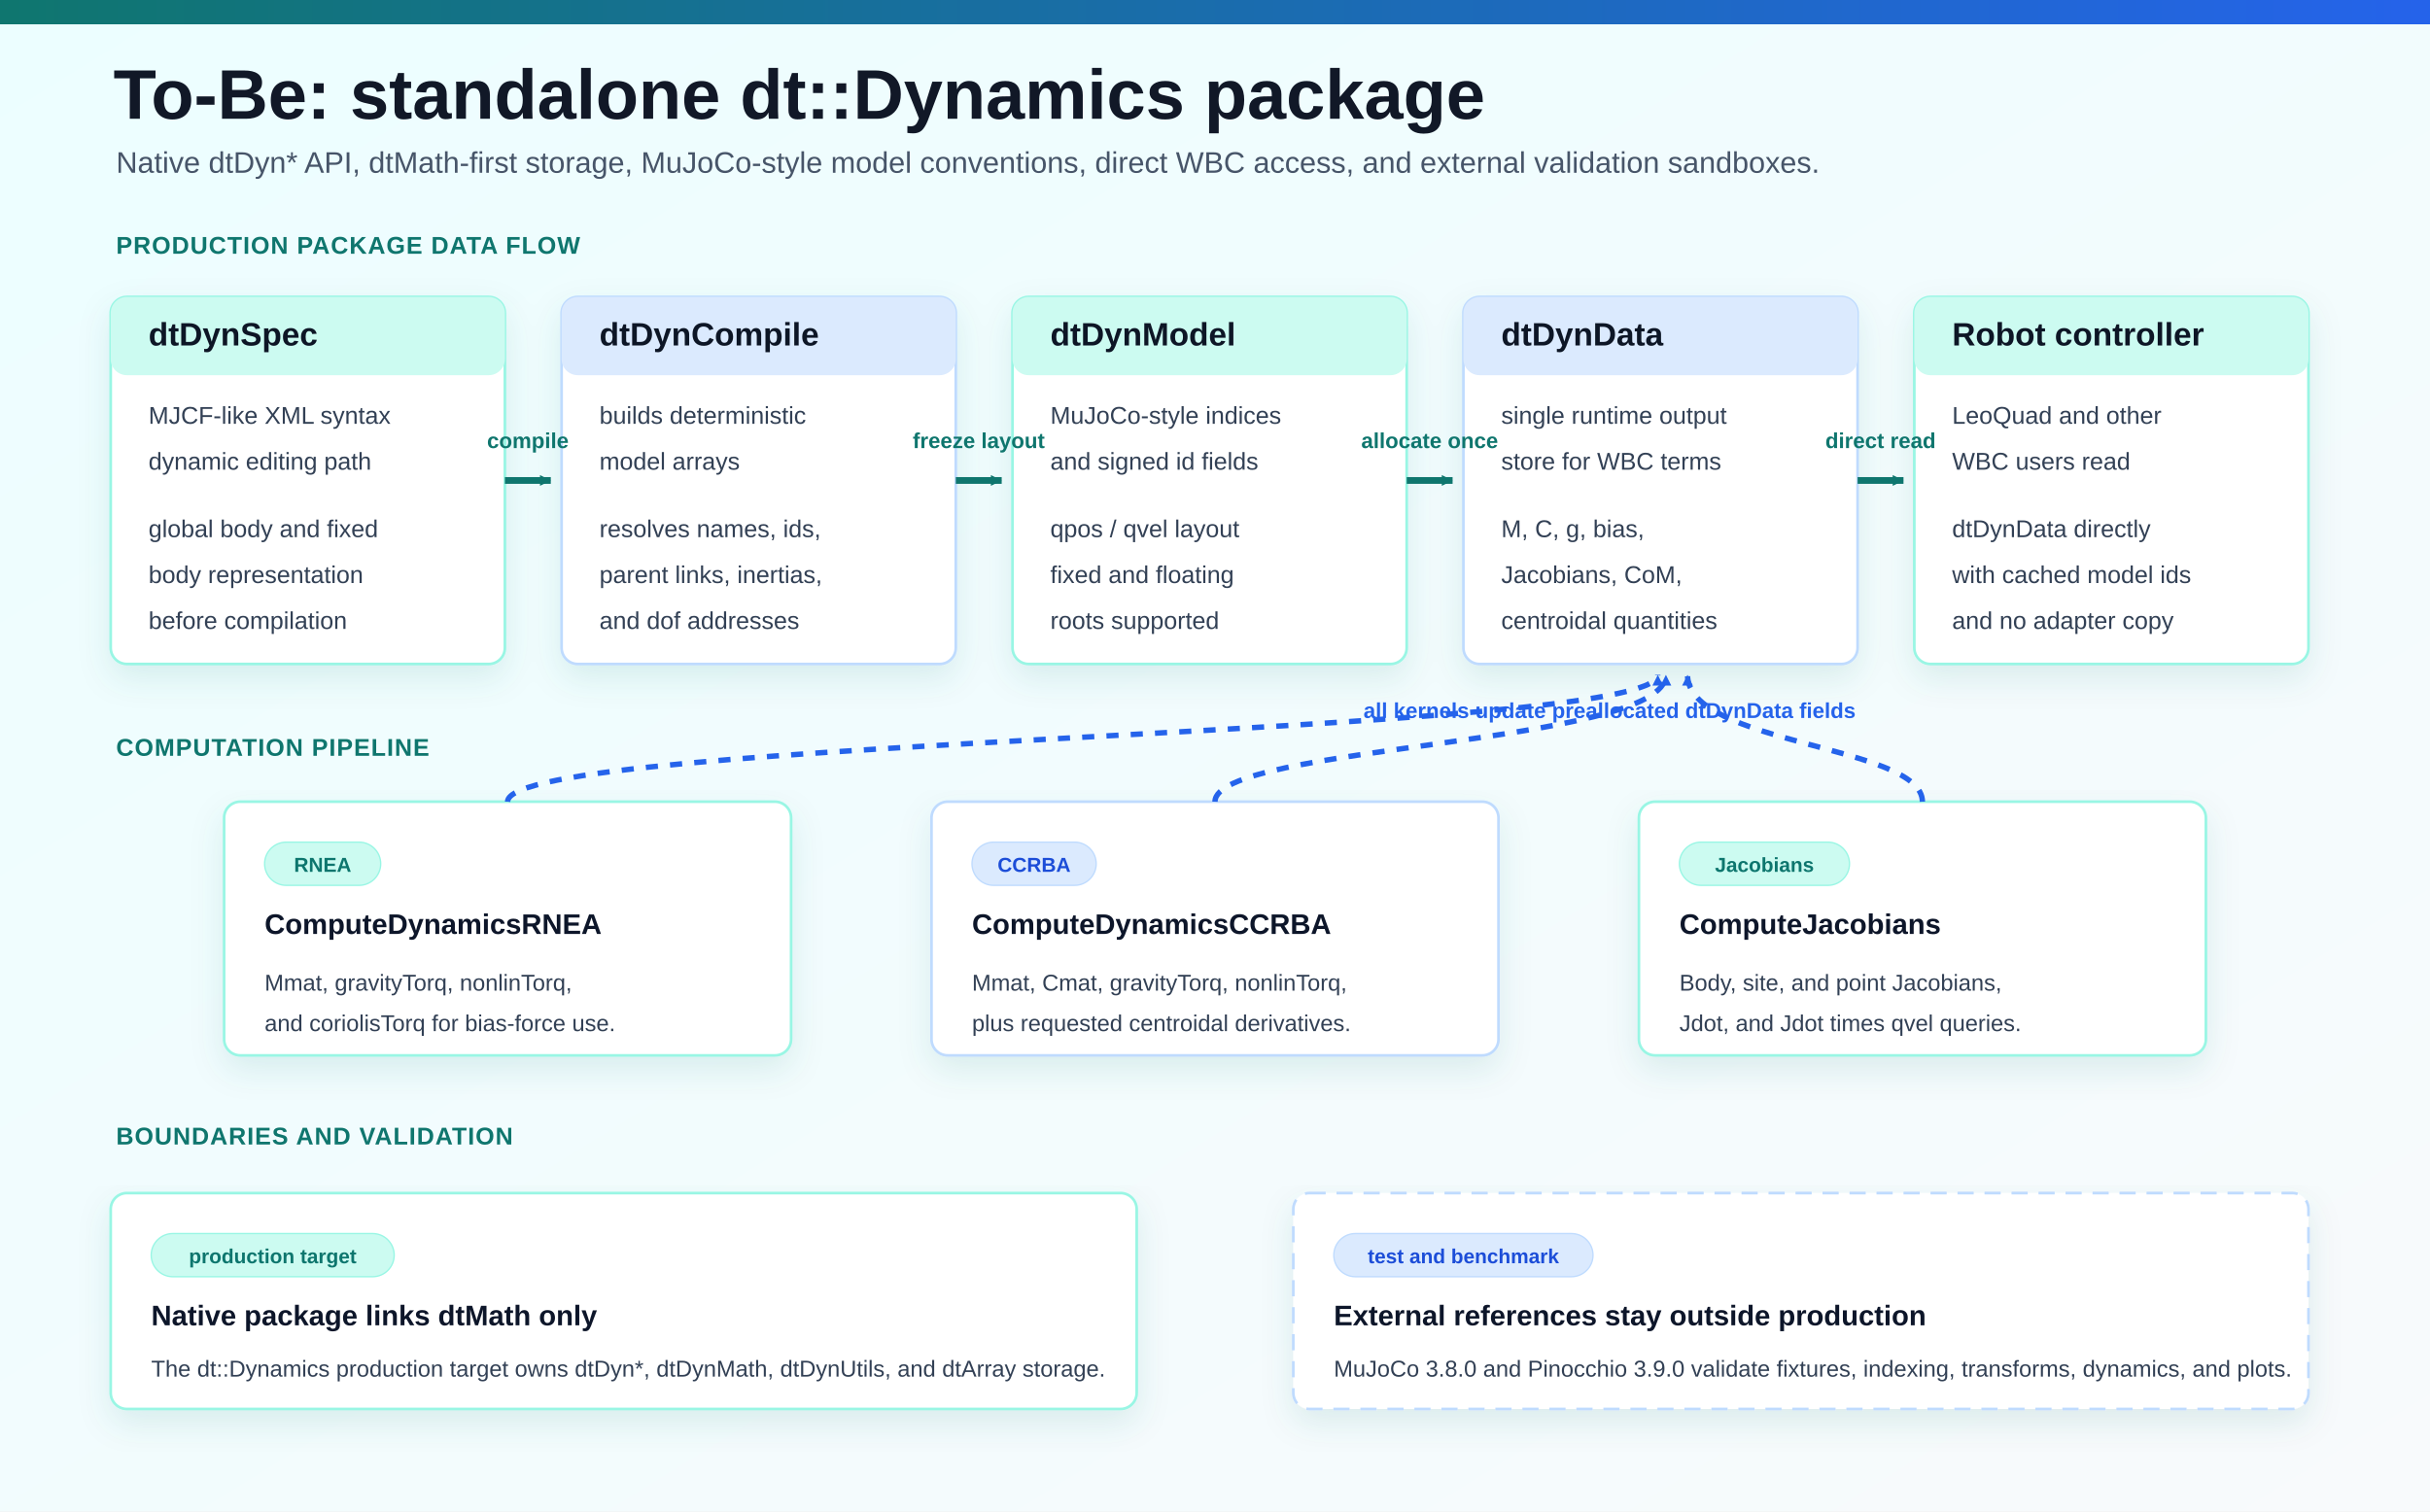
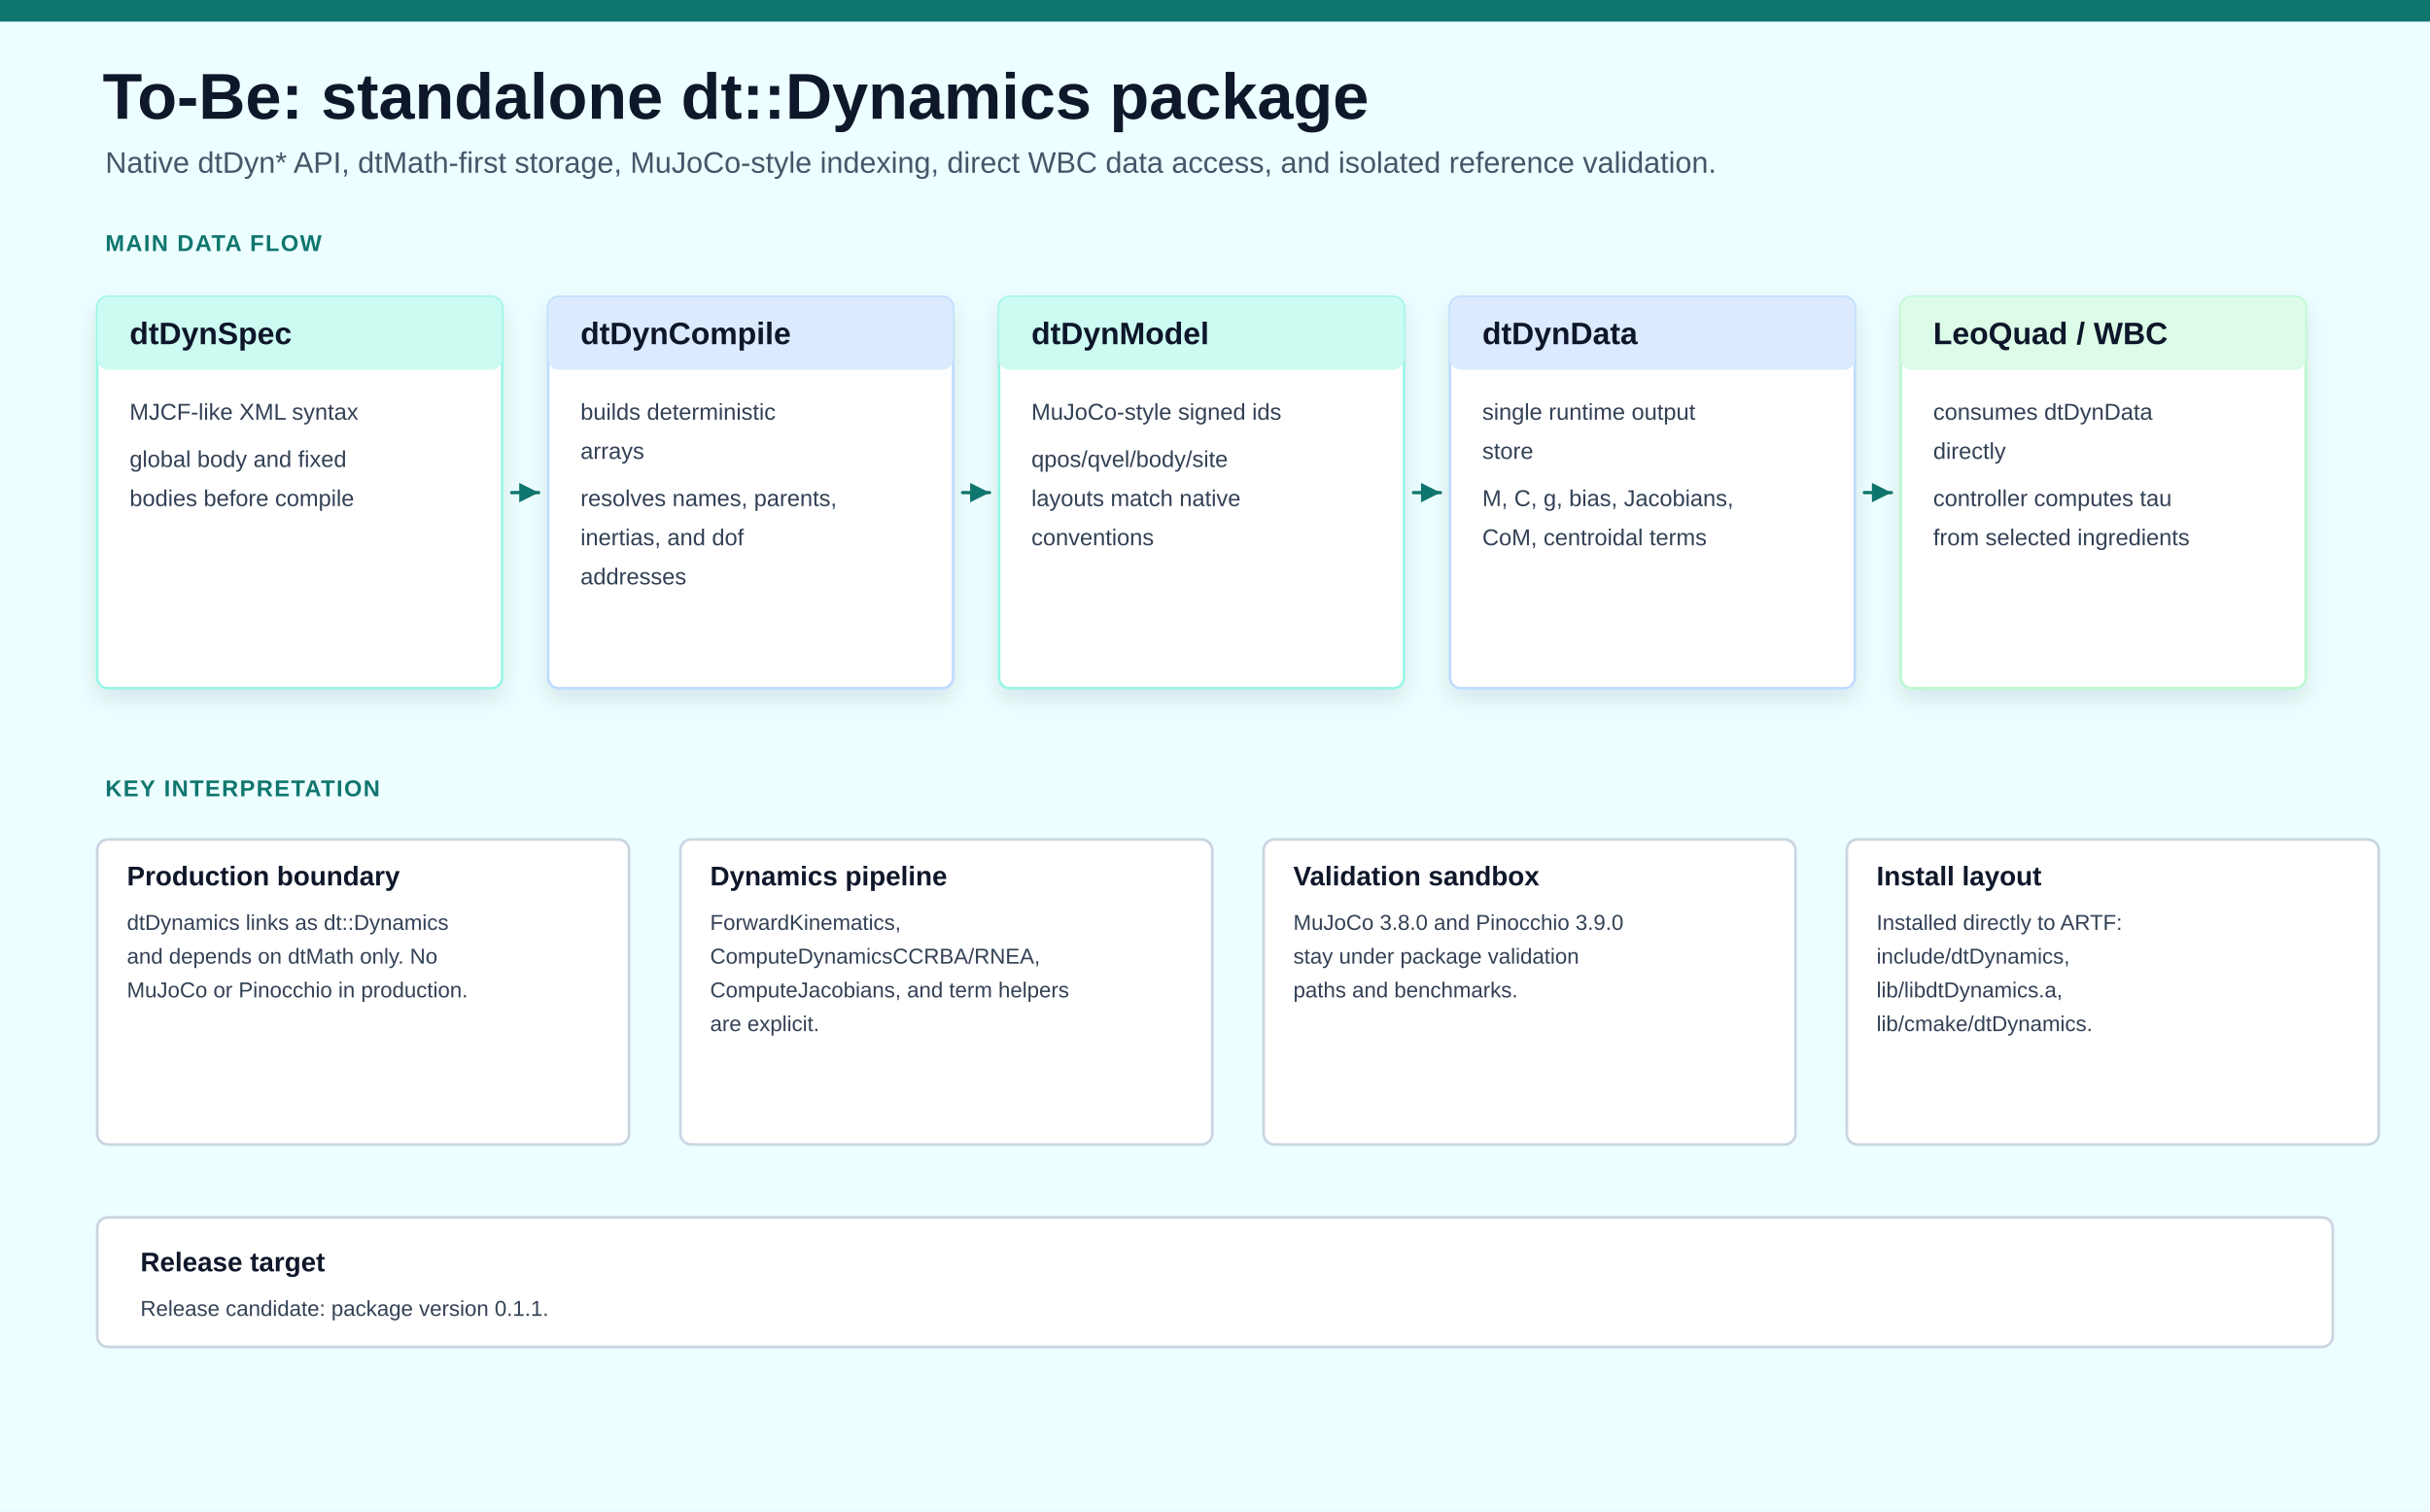
<svg xmlns="http://www.w3.org/2000/svg" width="1800" height="1120" viewBox="0 0 1800 1120" role="img" aria-labelledby="title desc">
  <defs>
-     <linearGradient id="bg" x1="0" y1="0" x2="1" y2="1">
-       <stop offset="0" stop-color="#ecfeff" />
-       <stop offset="1" stop-color="#f8fafc" />
-     </linearGradient>
-     <linearGradient id="headerGrad" x1="0" y1="0" x2="1" y2="0">
-       <stop offset="0" stop-color="#0f766e" />
-       <stop offset="1" stop-color="#2563eb" />
-     </linearGradient>
-     <filter id="softShadow" x="-10%" y="-10%" width="120%" height="130%">
-       <feDropShadow dx="0" dy="10" stdDeviation="12" flood-color="#0f766e" flood-opacity="0.11" />
+     <filter id="shadow" x="-8%" y="-8%" width="116%" height="122%">
+       <feDropShadow dx="0" dy="7" stdDeviation="8" flood-color="#0f172a" flood-opacity="0.10" />
    </filter>
-     <marker id="arrow" markerWidth="10" markerHeight="10" refX="9" refY="5" orient="auto" markerUnits="userSpaceOnUse">
-       <path d="M1,1 L9,5 L1,9 Z" fill="#0f766e" />
+     <marker id="arrow-red" markerWidth="8" markerHeight="8" refX="7" refY="4" orient="auto" markerUnits="strokeWidth">
+       <path d="M1,1 L7,4 L1,7 Z" fill="#b91c1c" />
    </marker>
-     <marker id="arrowBlue" markerWidth="10" markerHeight="10" refX="9" refY="5" orient="auto" markerUnits="userSpaceOnUse">
-       <path d="M1,1 L9,5 L1,9 Z" fill="#2563eb" />
+     <marker id="arrow-teal" markerWidth="8" markerHeight="8" refX="7" refY="4" orient="auto" markerUnits="strokeWidth">
+       <path d="M1,1 L7,4 L1,7 Z" fill="#0f766e" />
    </marker>
    <style>
-       .title { font-family: Arial, Helvetica, sans-serif; font-size: 52px; font-weight: 800; fill: #111827; letter-spacing: 0; }
+       .title { font-family: Arial, Helvetica, sans-serif; font-size: 48px; font-weight: 800; fill: #0f172a; letter-spacing: 0; }
      .subtitle { font-family: Arial, Helvetica, sans-serif; font-size: 22px; fill: #475569; letter-spacing: 0; }
-       .stage-title { font-family: Arial, Helvetica, sans-serif; font-size: 24px; font-weight: 800; fill: #111827; letter-spacing: 0; }
-       .stage-body { font-family: Arial, Helvetica, sans-serif; font-size: 18px; fill: #334155; letter-spacing: 0; }
-       .small { font-family: Arial, Helvetica, sans-serif; font-size: 16px; fill: #64748b; letter-spacing: 0; }
-       .label { font-family: Arial, Helvetica, sans-serif; font-size: 16px; font-weight: 700; fill: #0f766e; letter-spacing: 0; }
-       .blue-label { font-family: Arial, Helvetica, sans-serif; font-size: 16px; font-weight: 700; fill: #2563eb; letter-spacing: 0; }
-       .section-label { font-family: Arial, Helvetica, sans-serif; font-size: 18px; font-weight: 800; fill: #0f766e; letter-spacing: 0.04em; }
-       .boundary-title { font-family: Arial, Helvetica, sans-serif; font-size: 21px; font-weight: 800; fill: #0f172a; letter-spacing: 0; }
-       .boundary-body { font-family: Arial, Helvetica, sans-serif; font-size: 17px; fill: #334155; letter-spacing: 0; }
-       .chip { font-family: Arial, Helvetica, sans-serif; font-size: 15px; font-weight: 700; fill: #0f766e; letter-spacing: 0; }
-       .chip-blue { font-family: Arial, Helvetica, sans-serif; font-size: 15px; font-weight: 700; fill: #1d4ed8; letter-spacing: 0; }
+       .section { font-family: Arial, Helvetica, sans-serif; font-size: 17px; font-weight: 800; letter-spacing: 0.06em; }
+       .box-title { font-family: Arial, Helvetica, sans-serif; font-size: 23px; font-weight: 800; fill: #0f172a; letter-spacing: 0; }
+       .box-body { font-family: Arial, Helvetica, sans-serif; font-size: 17px; fill: #334155; letter-spacing: 0; }
+       .note-title { font-family: Arial, Helvetica, sans-serif; font-size: 20px; font-weight: 800; fill: #0f172a; letter-spacing: 0; }
+       .note-body { font-family: Arial, Helvetica, sans-serif; font-size: 16px; fill: #334155; letter-spacing: 0; }
+       .chip { font-family: Arial, Helvetica, sans-serif; font-size: 15px; font-weight: 800; letter-spacing: 0; }
    </style>
  </defs>
-   <rect width="1800" height="1120" fill="url(#bg)" />
-   <rect x="0" y="0" width="1800" height="18" fill="url(#headerGrad)" />
-   <text x="84" y="88" class="title">To-Be: standalone dt::Dynamics package</text>
-   <text x="86" y="128" class="subtitle">Native dtDyn* API, dtMath-first storage, MuJoCo-style model conventions, direct WBC access, and external validation sandboxes.</text>
-   <text x="86" y="188" class="section-label">PRODUCTION PACKAGE DATA FLOW</text>
-   <g filter="url(#softShadow)">
-     <rect x="82" y="220" width="292" height="272" rx="12" fill="#ffffff" stroke="#99f6e4" stroke-width="2" />
-     <rect x="82" y="220" width="292" height="58" rx="12" fill="#ccfbf1" />
-     <text x="110" y="256" class="stage-title">dtDynSpec</text>
-     <text x="110" y="314" class="stage-body">MJCF-like XML syntax</text>
-     <text x="110" y="348" class="stage-body">dynamic editing path</text>
-     <text x="110" y="398" class="stage-body">global body and fixed</text>
-     <text x="110" y="432" class="stage-body">body representation</text>
-     <text x="110" y="466" class="stage-body">before compilation</text>
-     <rect x="416" y="220" width="292" height="272" rx="12" fill="#ffffff" stroke="#bfdbfe" stroke-width="2" />
-     <rect x="416" y="220" width="292" height="58" rx="12" fill="#dbeafe" />
-     <text x="444" y="256" class="stage-title">dtDynCompile</text>
-     <text x="444" y="314" class="stage-body">builds deterministic</text>
-     <text x="444" y="348" class="stage-body">model arrays</text>
-     <text x="444" y="398" class="stage-body">resolves names, ids,</text>
-     <text x="444" y="432" class="stage-body">parent links, inertias,</text>
-     <text x="444" y="466" class="stage-body">and dof addresses</text>
-     <rect x="750" y="220" width="292" height="272" rx="12" fill="#ffffff" stroke="#99f6e4" stroke-width="2" />
-     <rect x="750" y="220" width="292" height="58" rx="12" fill="#ccfbf1" />
-     <text x="778" y="256" class="stage-title">dtDynModel</text>
-     <text x="778" y="314" class="stage-body">MuJoCo-style indices</text>
-     <text x="778" y="348" class="stage-body">and signed id fields</text>
-     <text x="778" y="398" class="stage-body">qpos / qvel layout</text>
-     <text x="778" y="432" class="stage-body">fixed and floating</text>
-     <text x="778" y="466" class="stage-body">roots supported</text>
-     <rect x="1084" y="220" width="292" height="272" rx="12" fill="#ffffff" stroke="#bfdbfe" stroke-width="2" />
-     <rect x="1084" y="220" width="292" height="58" rx="12" fill="#dbeafe" />
-     <text x="1112" y="256" class="stage-title">dtDynData</text>
-     <text x="1112" y="314" class="stage-body">single runtime output</text>
-     <text x="1112" y="348" class="stage-body">store for WBC terms</text>
-     <text x="1112" y="398" class="stage-body">M, C, g, bias,</text>
-     <text x="1112" y="432" class="stage-body">Jacobians, CoM,</text>
-     <text x="1112" y="466" class="stage-body">centroidal quantities</text>
-     <rect x="1418" y="220" width="292" height="272" rx="12" fill="#ffffff" stroke="#99f6e4" stroke-width="2" />
-     <rect x="1418" y="220" width="292" height="58" rx="12" fill="#ccfbf1" />
-     <text x="1446" y="256" class="stage-title">Robot controller</text>
-     <text x="1446" y="314" class="stage-body">LeoQuad and other</text>
-     <text x="1446" y="348" class="stage-body">WBC users read</text>
-     <text x="1446" y="398" class="stage-body">dtDynData directly</text>
-     <text x="1446" y="432" class="stage-body">with cached model ids</text>
-     <text x="1446" y="466" class="stage-body">and no adapter copy</text>
+   <rect width="1800" height="1120" fill="#ecfeff" />
+   <rect x="0" y="0" width="1800" height="16" fill="#0f766e" />
+   <text x="76" y="88" class="title">To-Be: standalone dt::Dynamics package</text>
+   <text x="78" y="128" class="subtitle">Native dtDyn* API, dtMath-first storage, MuJoCo-style indexing, direct WBC data access, and isolated reference validation.</text>
+   <text x="78" y="186" class="section" fill="#0f766e">MAIN DATA FLOW</text>
+   <g filter="url(#shadow)">
+     <rect x="72" y="220" width="300" height="290" rx="8" fill="#fff" stroke="#99f6e4" stroke-width="2" />
+     <rect x="72" y="220" width="300" height="54" rx="8" fill="#ccfbf1" />
+     <text x="96" y="255" class="box-title">dtDynSpec</text>
+     <text x="96" y="311" class="box-body">MJCF-like XML syntax</text>
+     <text x="96" y="346" class="box-body">global body and fixed</text>
+     <text x="96" y="375" class="box-body">bodies before compile</text>
  </g>
-   <path d="M374 356 H408" stroke="#0f766e" stroke-width="5" fill="none" marker-end="url(#arrow)" />
-   <text x="391" y="332" text-anchor="middle" class="label">compile</text>
-   <path d="M708 356 H742" stroke="#0f766e" stroke-width="5" fill="none" marker-end="url(#arrow)" />
-   <text x="725" y="332" text-anchor="middle" class="label">freeze layout</text>
-   <path d="M1042 356 H1076" stroke="#0f766e" stroke-width="5" fill="none" marker-end="url(#arrow)" />
-   <text x="1059" y="332" text-anchor="middle" class="label">allocate once</text>
-   <path d="M1376 356 H1410" stroke="#0f766e" stroke-width="5" fill="none" marker-end="url(#arrow)" />
-   <text x="1393" y="332" text-anchor="middle" class="label">direct read</text>
-   <text x="86" y="560" class="section-label">COMPUTATION PIPELINE</text>
-   <g filter="url(#softShadow)">
-     <rect x="166" y="594" width="420" height="188" rx="12" fill="#ffffff" stroke="#99f6e4" stroke-width="2" />
-     <rect x="196" y="624" width="86" height="32" rx="16" fill="#ccfbf1" stroke="#99f6e4" />
-     <text x="239" y="646" text-anchor="middle" class="chip">RNEA</text>
-     <text x="196" y="692" class="boundary-title">ComputeDynamicsRNEA</text>
-     <text x="196" y="734" class="boundary-body">Mmat, gravityTorq, nonlinTorq,</text>
-     <text x="196" y="764" class="boundary-body">and coriolisTorq for bias-force use.</text>
-     <rect x="690" y="594" width="420" height="188" rx="12" fill="#ffffff" stroke="#bfdbfe" stroke-width="2" />
-     <rect x="720" y="624" width="92" height="32" rx="16" fill="#dbeafe" stroke="#bfdbfe" />
-     <text x="766" y="646" text-anchor="middle" class="chip-blue">CCRBA</text>
-     <text x="720" y="692" class="boundary-title">ComputeDynamicsCCRBA</text>
-     <text x="720" y="734" class="boundary-body">Mmat, Cmat, gravityTorq, nonlinTorq,</text>
-     <text x="720" y="764" class="boundary-body">plus requested centroidal derivatives.</text>
-     <rect x="1214" y="594" width="420" height="188" rx="12" fill="#ffffff" stroke="#99f6e4" stroke-width="2" />
-     <rect x="1244" y="624" width="126" height="32" rx="16" fill="#ccfbf1" stroke="#99f6e4" />
-     <text x="1307" y="646" text-anchor="middle" class="chip">Jacobians</text>
-     <text x="1244" y="692" class="boundary-title">ComputeJacobians</text>
-     <text x="1244" y="734" class="boundary-body">Body, site, and point Jacobians,</text>
-     <text x="1244" y="764" class="boundary-body">Jdot, and Jdot times qvel queries.</text>
+   <path d="M379,365 C405,365 373,365 399,365" fill="none" stroke="#0f766e" stroke-width="2.4" stroke-linecap="round" marker-end="url(#arrow-teal)" />
+   <g filter="url(#shadow)">
+     <rect x="406" y="220" width="300" height="290" rx="8" fill="#fff" stroke="#bfdbfe" stroke-width="2" />
+     <rect x="406" y="220" width="300" height="54" rx="8" fill="#dbeafe" />
+     <text x="430" y="255" class="box-title">dtDynCompile</text>
+     <text x="430" y="311" class="box-body">builds deterministic</text>
+     <text x="430" y="340" class="box-body">arrays</text>
+     <text x="430" y="375" class="box-body">resolves names, parents,</text>
+     <text x="430" y="404" class="box-body">inertias, and dof</text>
+     <text x="430" y="433" class="box-body">addresses</text>
  </g>
-   <path d="M376 594 C376 546 1228 546 1228 500" stroke="#2563eb" stroke-width="4" stroke-dasharray="9 9" fill="none" marker-end="url(#arrowBlue)" />
-   <path d="M900 594 C900 552 1234 552 1234 500" stroke="#2563eb" stroke-width="4" stroke-dasharray="9 9" fill="none" marker-end="url(#arrowBlue)" />
-   <path d="M1424 594 C1424 552 1250 552 1250 500" stroke="#2563eb" stroke-width="4" stroke-dasharray="9 9" fill="none" marker-end="url(#arrowBlue)" />
-   <text x="1010" y="532" class="blue-label">all kernels update preallocated dtDynData fields</text>
-   <text x="86" y="848" class="section-label">BOUNDARIES AND VALIDATION</text>
-   <g filter="url(#softShadow)">
-     <rect x="82" y="884" width="760" height="160" rx="12" fill="#ffffff" stroke="#99f6e4" stroke-width="2" />
-     <rect x="112" y="914" width="180" height="32" rx="16" fill="#ccfbf1" stroke="#99f6e4" />
-     <text x="202" y="936" text-anchor="middle" class="chip">production target</text>
-     <text x="112" y="982" class="boundary-title">Native package links dtMath only</text>
-     <text x="112" y="1020" class="boundary-body">The dt::Dynamics production target owns dtDyn*, dtDynMath, dtDynUtils, and dtArray storage.</text>
-     <rect x="958" y="884" width="752" height="160" rx="12" fill="#ffffff" stroke="#bfdbfe" stroke-width="2" stroke-dasharray="12 8" />
-     <rect x="988" y="914" width="192" height="32" rx="16" fill="#dbeafe" stroke="#bfdbfe" />
-     <text x="1084" y="936" text-anchor="middle" class="chip-blue">test and benchmark</text>
-     <text x="988" y="982" class="boundary-title">External references stay outside production</text>
-     <text x="988" y="1020" class="boundary-body">MuJoCo 3.8.0 and Pinocchio 3.9.0 validate fixtures, indexing, transforms, dynamics, and plots.</text>
+   <path d="M713,365 C739,365 707,365 733,365" fill="none" stroke="#0f766e" stroke-width="2.4" stroke-linecap="round" marker-end="url(#arrow-teal)" />
+   <g filter="url(#shadow)">
+     <rect x="740" y="220" width="300" height="290" rx="8" fill="#fff" stroke="#99f6e4" stroke-width="2" />
+     <rect x="740" y="220" width="300" height="54" rx="8" fill="#ccfbf1" />
+     <text x="764" y="255" class="box-title">dtDynModel</text>
+     <text x="764" y="311" class="box-body">MuJoCo-style signed ids</text>
+     <text x="764" y="346" class="box-body">qpos/qvel/body/site</text>
+     <text x="764" y="375" class="box-body">layouts match native</text>
+     <text x="764" y="404" class="box-body">conventions</text>
  </g>
+   <path d="M1047,365 C1073,365 1041,365 1067,365" fill="none" stroke="#0f766e" stroke-width="2.4" stroke-linecap="round" marker-end="url(#arrow-teal)" />
+   <g filter="url(#shadow)">
+     <rect x="1074" y="220" width="300" height="290" rx="8" fill="#fff" stroke="#bfdbfe" stroke-width="2" />
+     <rect x="1074" y="220" width="300" height="54" rx="8" fill="#dbeafe" />
+     <text x="1098" y="255" class="box-title">dtDynData</text>
+     <text x="1098" y="311" class="box-body">single runtime output</text>
+     <text x="1098" y="340" class="box-body">store</text>
+     <text x="1098" y="375" class="box-body">M, C, g, bias, Jacobians,</text>
+     <text x="1098" y="404" class="box-body">CoM, centroidal terms</text>
+   </g>
+   <path d="M1381,365 C1407,365 1375,365 1401,365" fill="none" stroke="#0f766e" stroke-width="2.4" stroke-linecap="round" marker-end="url(#arrow-teal)" />
+   <g filter="url(#shadow)">
+     <rect x="1408" y="220" width="300" height="290" rx="8" fill="#fff" stroke="#bbf7d0" stroke-width="2" />
+     <rect x="1408" y="220" width="300" height="54" rx="8" fill="#dcfce7" />
+     <text x="1432" y="255" class="box-title">LeoQuad / WBC</text>
+     <text x="1432" y="311" class="box-body">consumes dtDynData</text>
+     <text x="1432" y="340" class="box-body">directly</text>
+     <text x="1432" y="375" class="box-body">controller computes tau</text>
+     <text x="1432" y="404" class="box-body">from selected ingredients</text>
+   </g>
+   <text x="78" y="590" class="section" fill="#0f766e">KEY INTERPRETATION</text>
+   <rect x="72" y="622" width="394" height="226" rx="8" fill="#ffffff" stroke="#cbd5e1" stroke-width="2" />
+   <text x="94" y="656" class="note-title">Production boundary</text>
+   <text x="94" y="689" class="note-body">dtDynamics links as dt::Dynamics</text>
+   <text x="94" y="714" class="note-body">and depends on dtMath only. No</text>
+   <text x="94" y="739" class="note-body">MuJoCo or Pinocchio in production.</text>
+   <rect x="504" y="622" width="394" height="226" rx="8" fill="#ffffff" stroke="#cbd5e1" stroke-width="2" />
+   <text x="526" y="656" class="note-title">Dynamics pipeline</text>
+   <text x="526" y="689" class="note-body">ForwardKinematics,</text>
+   <text x="526" y="714" class="note-body">ComputeDynamicsCCRBA/RNEA,</text>
+   <text x="526" y="739" class="note-body">ComputeJacobians, and term helpers</text>
+   <text x="526" y="764" class="note-body">are explicit.</text>
+   <rect x="936" y="622" width="394" height="226" rx="8" fill="#ffffff" stroke="#cbd5e1" stroke-width="2" />
+   <text x="958" y="656" class="note-title">Validation sandbox</text>
+   <text x="958" y="689" class="note-body">MuJoCo 3.8.0 and Pinocchio 3.9.0</text>
+   <text x="958" y="714" class="note-body">stay under package validation</text>
+   <text x="958" y="739" class="note-body">paths and benchmarks.</text>
+   <rect x="1368" y="622" width="394" height="226" rx="8" fill="#ffffff" stroke="#cbd5e1" stroke-width="2" />
+   <text x="1390" y="656" class="note-title">Install layout</text>
+   <text x="1390" y="689" class="note-body">Installed directly to ARTF:</text>
+   <text x="1390" y="714" class="note-body">include/dtDynamics,</text>
+   <text x="1390" y="739" class="note-body">lib/libdtDynamics.a,</text>
+   <text x="1390" y="764" class="note-body">lib/cmake/dtDynamics.</text>
+   <rect x="72" y="902" width="1656" height="96" rx="8" fill="#ffffff" stroke="#cbd5e1" stroke-width="2" />
+   <text x="104" y="942" class="note-title">Release target</text>
+   <text x="104" y="975" class="note-body">Release candidate: package version 0.1.1.</text>
</svg>
